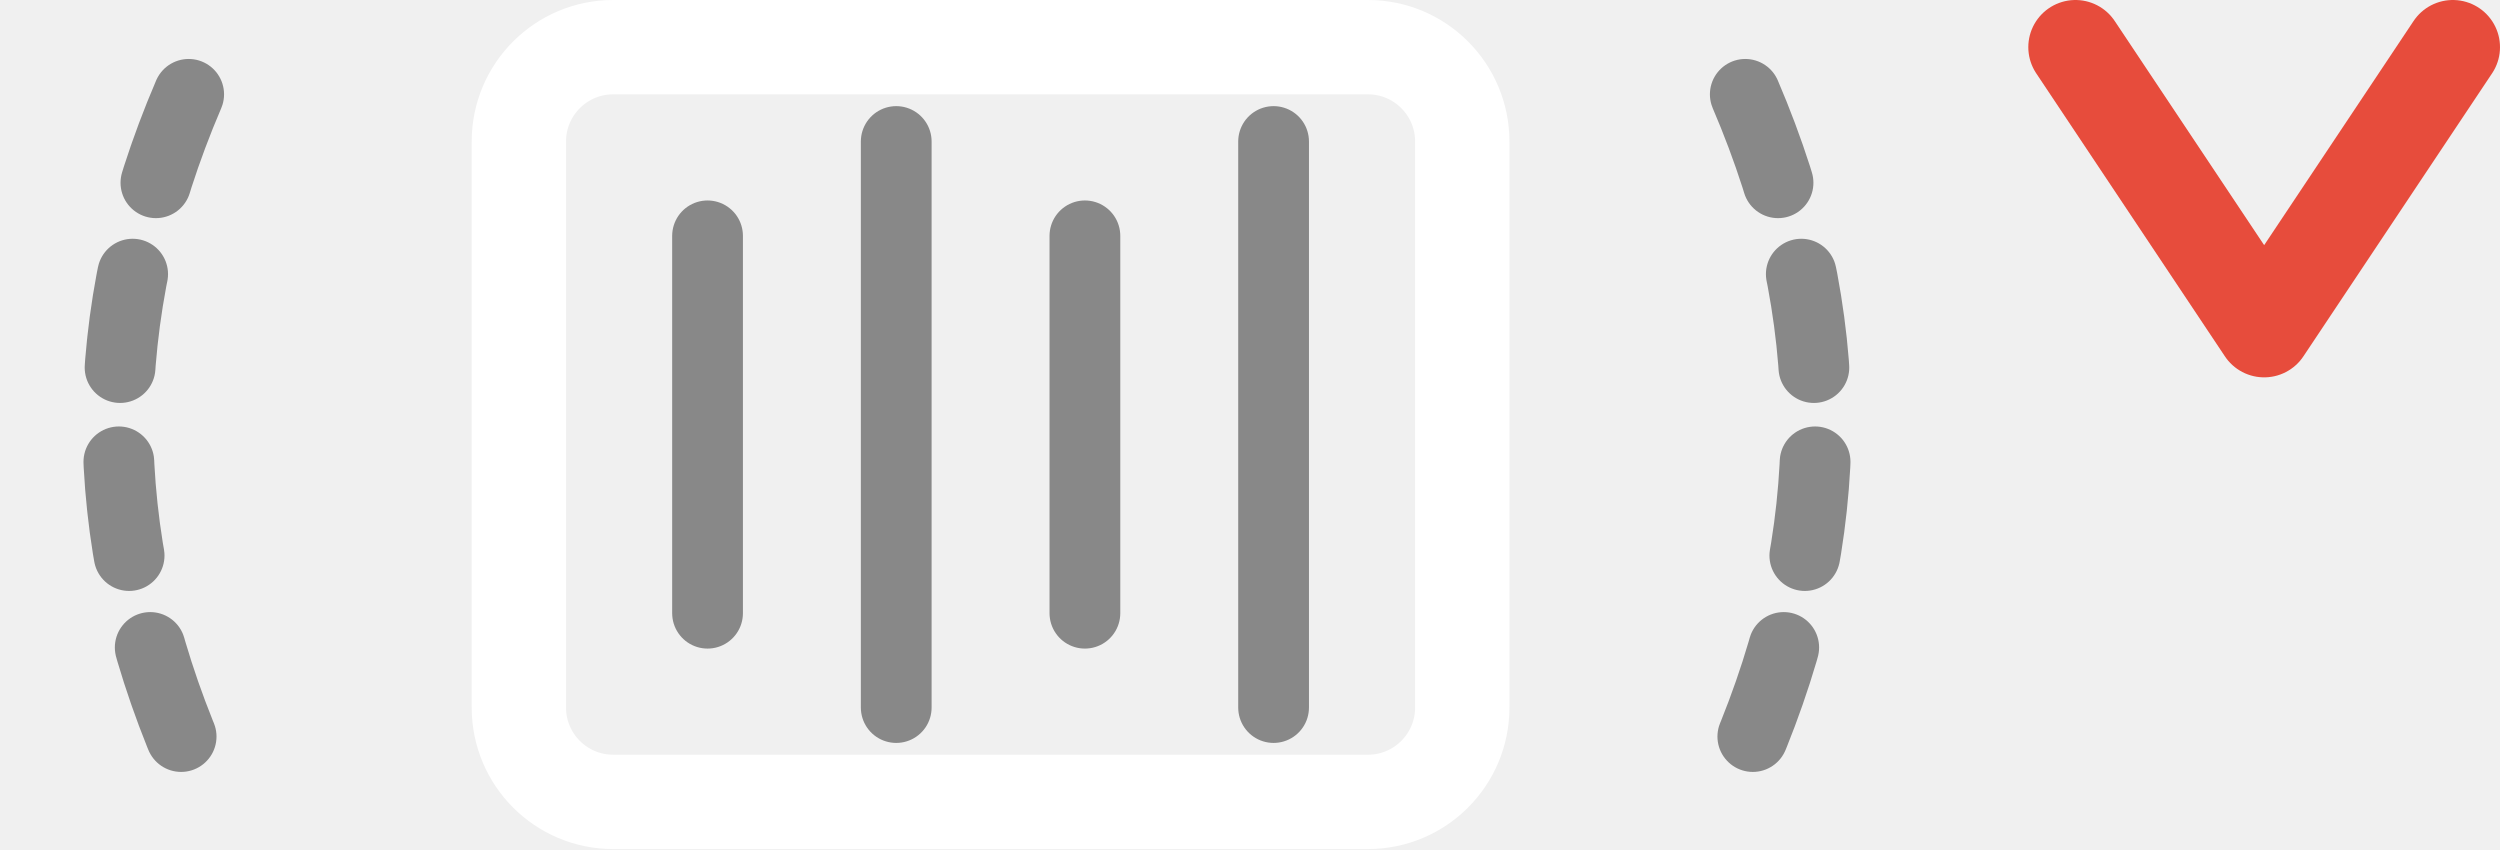
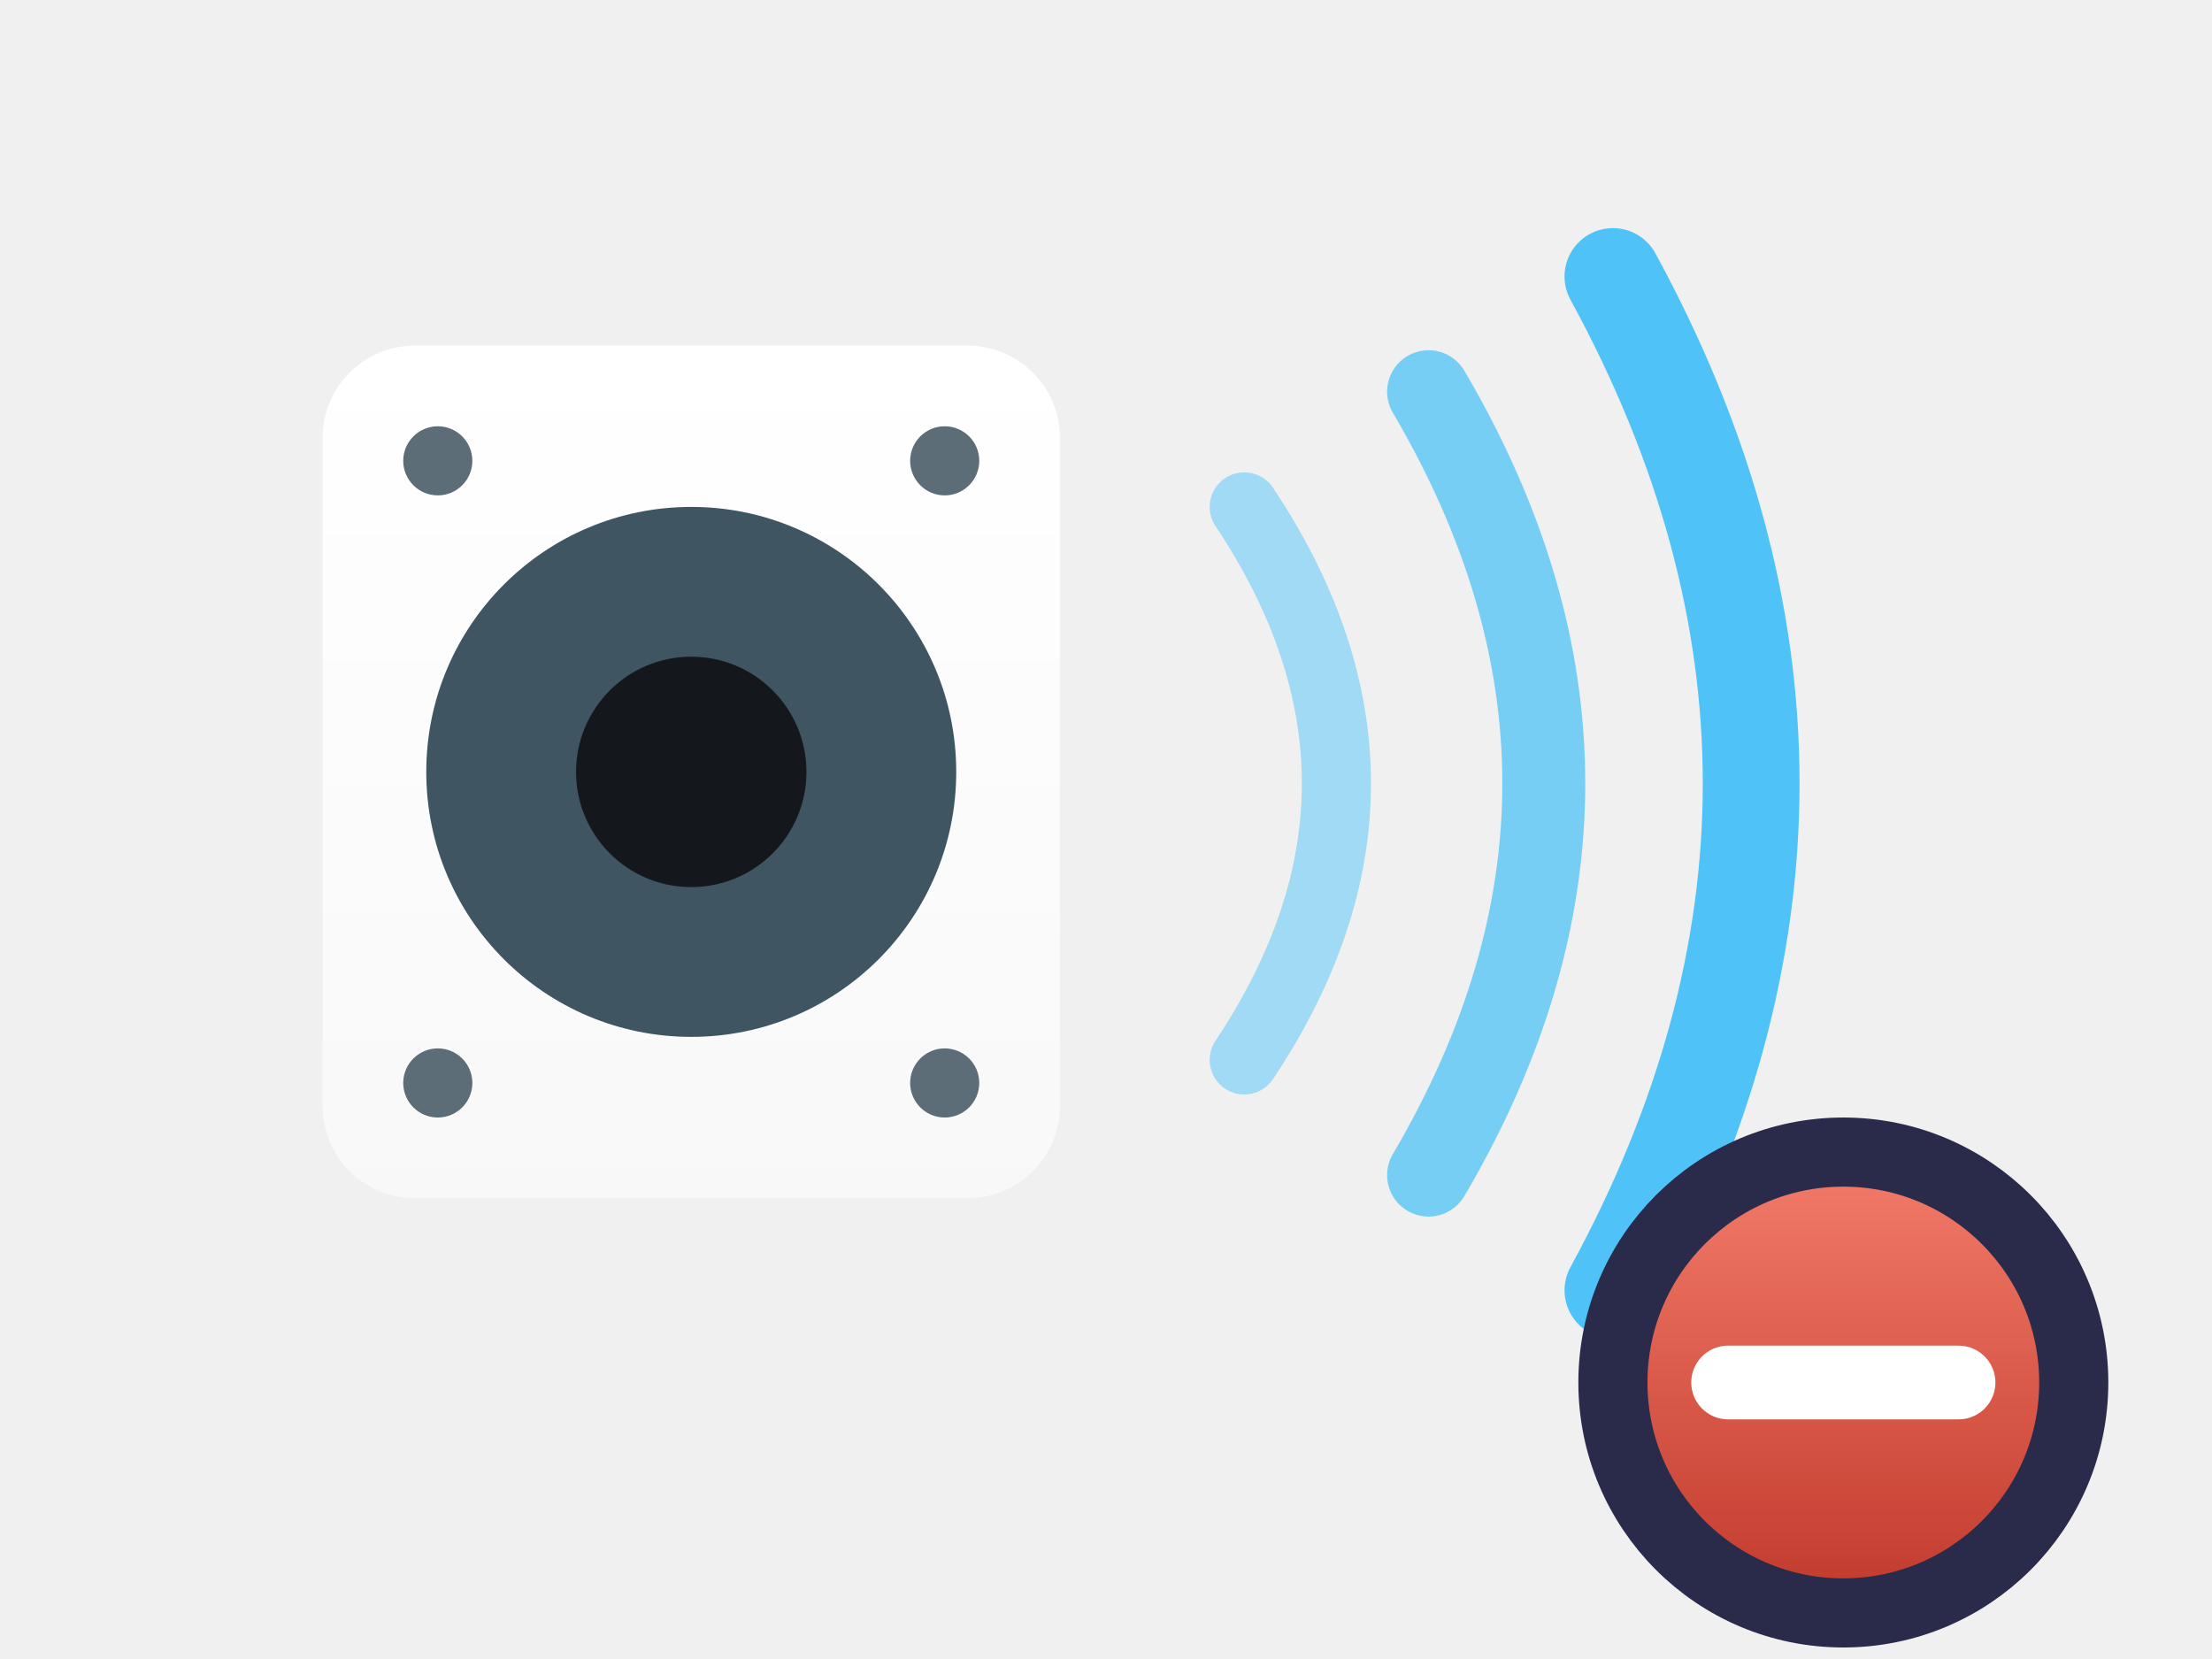
- <svg xmlns="http://www.w3.org/2000/svg" viewBox="0 0 106 36" stroke-width="0.5" stroke="#fff" fill="#fff">
-   <rect x="22" y="2" width="40" height="32" rx="4" fill="none" stroke="#ffffff" stroke-width="4" />
-   <line x1="30" y1="10" x2="30" y2="26" stroke="#888888" stroke-width="3" stroke-linecap="round" />
-   <line x1="38" y1="6" x2="38" y2="30" stroke="#888888" stroke-width="3" stroke-linecap="round" />
-   <line x1="46" y1="10" x2="46" y2="26" stroke="#888888" stroke-width="3" stroke-linecap="round" />
-   <line x1="54" y1="6" x2="54" y2="30" stroke="#888888" stroke-width="3" stroke-linecap="round" />
-   <path d="M8,4Q2,18,8,32" fill="none" stroke="#888888" stroke-width="3" stroke-linecap="round" stroke-dasharray="4 4" />
-   <path d="M74,4Q80,18,74,32" fill="none" stroke="#888888" stroke-width="3" stroke-linecap="round" stroke-dasharray="4 4" />
-   <polyline points="88,2 96,14 104,2" fill="none" stroke="#e74c3c" stroke-width="4" stroke-linecap="round" stroke-linejoin="round" />
+ <svg xmlns="http://www.w3.org/2000/svg" viewBox="0 0 96 72">
+   <defs>
+     <linearGradient id="mtl" x1="0" y1="0" x2="0" y2="1">
+       <stop stop-color="#ffffff" />
+       <stop offset="1" stop-color="#ffffff" stop-opacity="0.55" />
+     </linearGradient>
+     <linearGradient id="minusG" x1="0" y1="0" x2="0" y2="1">
+       <stop stop-color="#f47c6a" />
+       <stop offset="1" stop-color="#c0392b" />
+     </linearGradient>
+   </defs>
+   <rect x="14" y="15" width="32" height="37" rx="4" fill="url(#mtl)" />
+   <circle cx="30" cy="33.5" r="11.5" fill="#3f5561" />
+   <circle cx="30" cy="33.5" r="5" fill="#14181d" />
+   <circle cx="19" cy="20" r="1.5" fill="#5c6d77" />
+   <circle cx="41" cy="20" r="1.5" fill="#5c6d77" />
+   <circle cx="19" cy="47" r="1.5" fill="#5c6d77" />
+   <circle cx="41" cy="47" r="1.5" fill="#5c6d77" />
+   <path d="M54 22 Q62 34 54 46" fill="none" stroke="#4fc3f7" stroke-width="3" stroke-linecap="round" opacity="0.5" />
+   <path d="M62 17 Q72 34 62 51" fill="none" stroke="#4fc3f7" stroke-width="3.6" stroke-linecap="round" opacity="0.75" />
+   <path d="M70 12 Q82 34 70 56" fill="none" stroke="#4fc3f7" stroke-width="4.2" stroke-linecap="round" />
+   <circle cx="80" cy="60" r="10" fill="url(#minusG)" stroke="#2a2a4a" stroke-width="3" />
+   <path d="M75 60h10" stroke="#ffffff" stroke-width="3.2" stroke-linecap="round" />
</svg>
